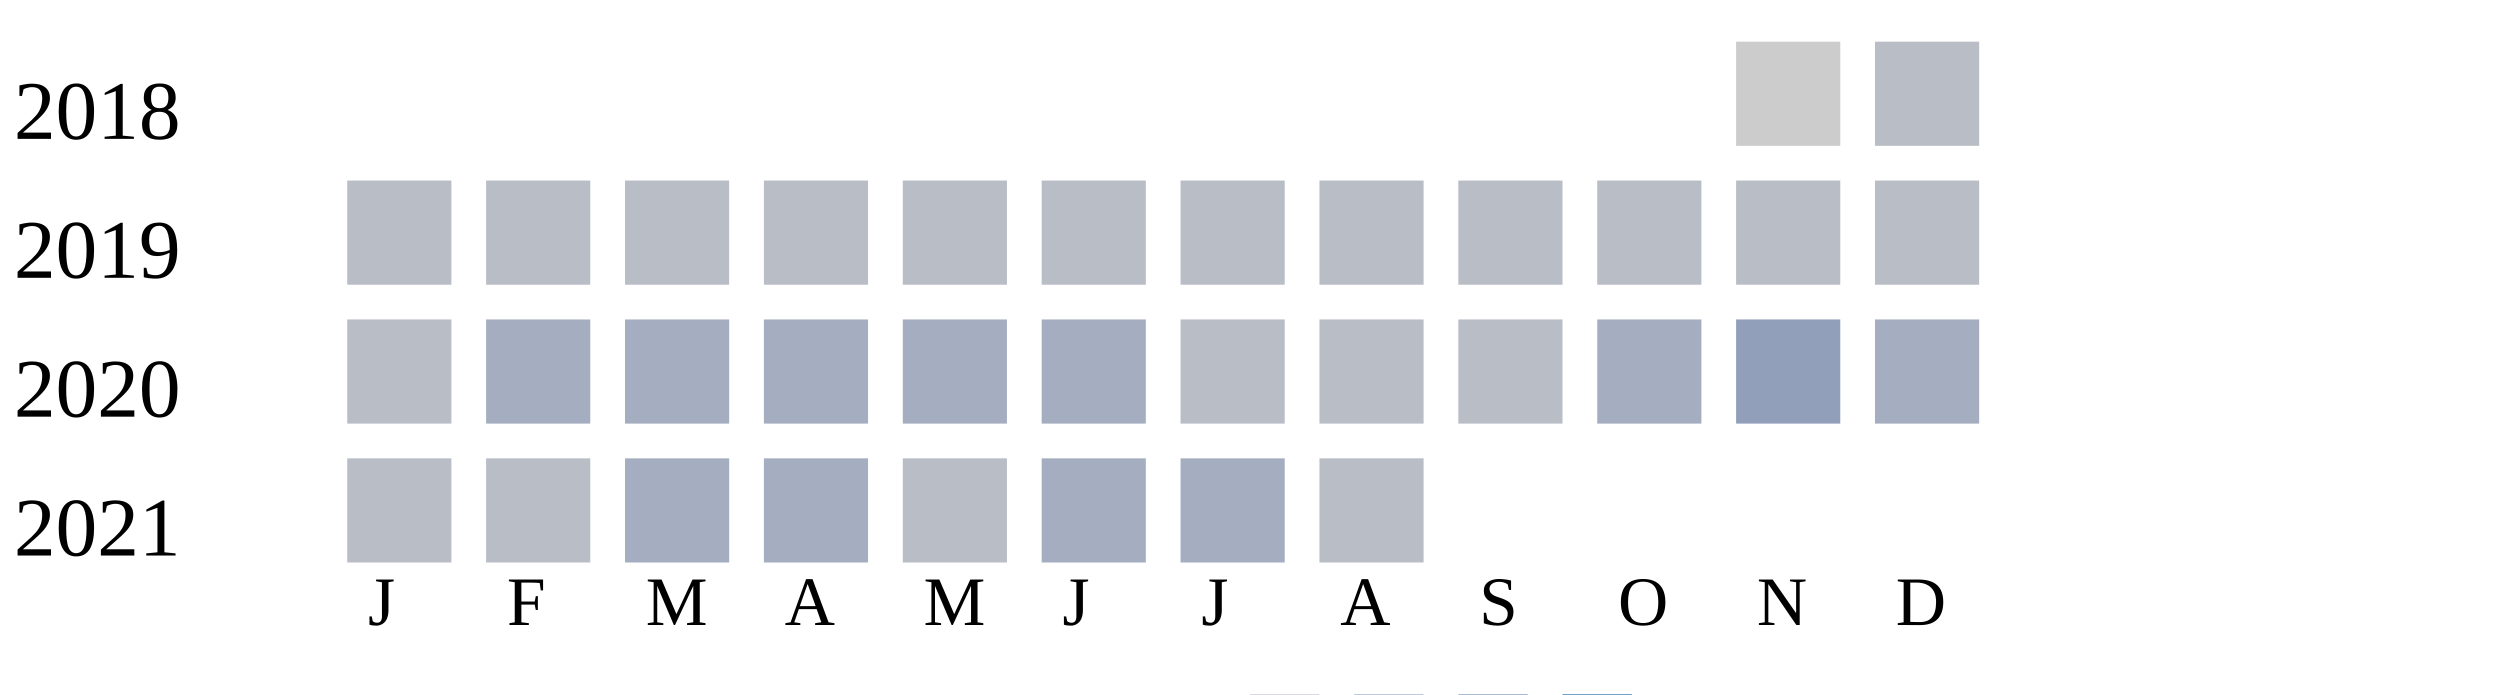
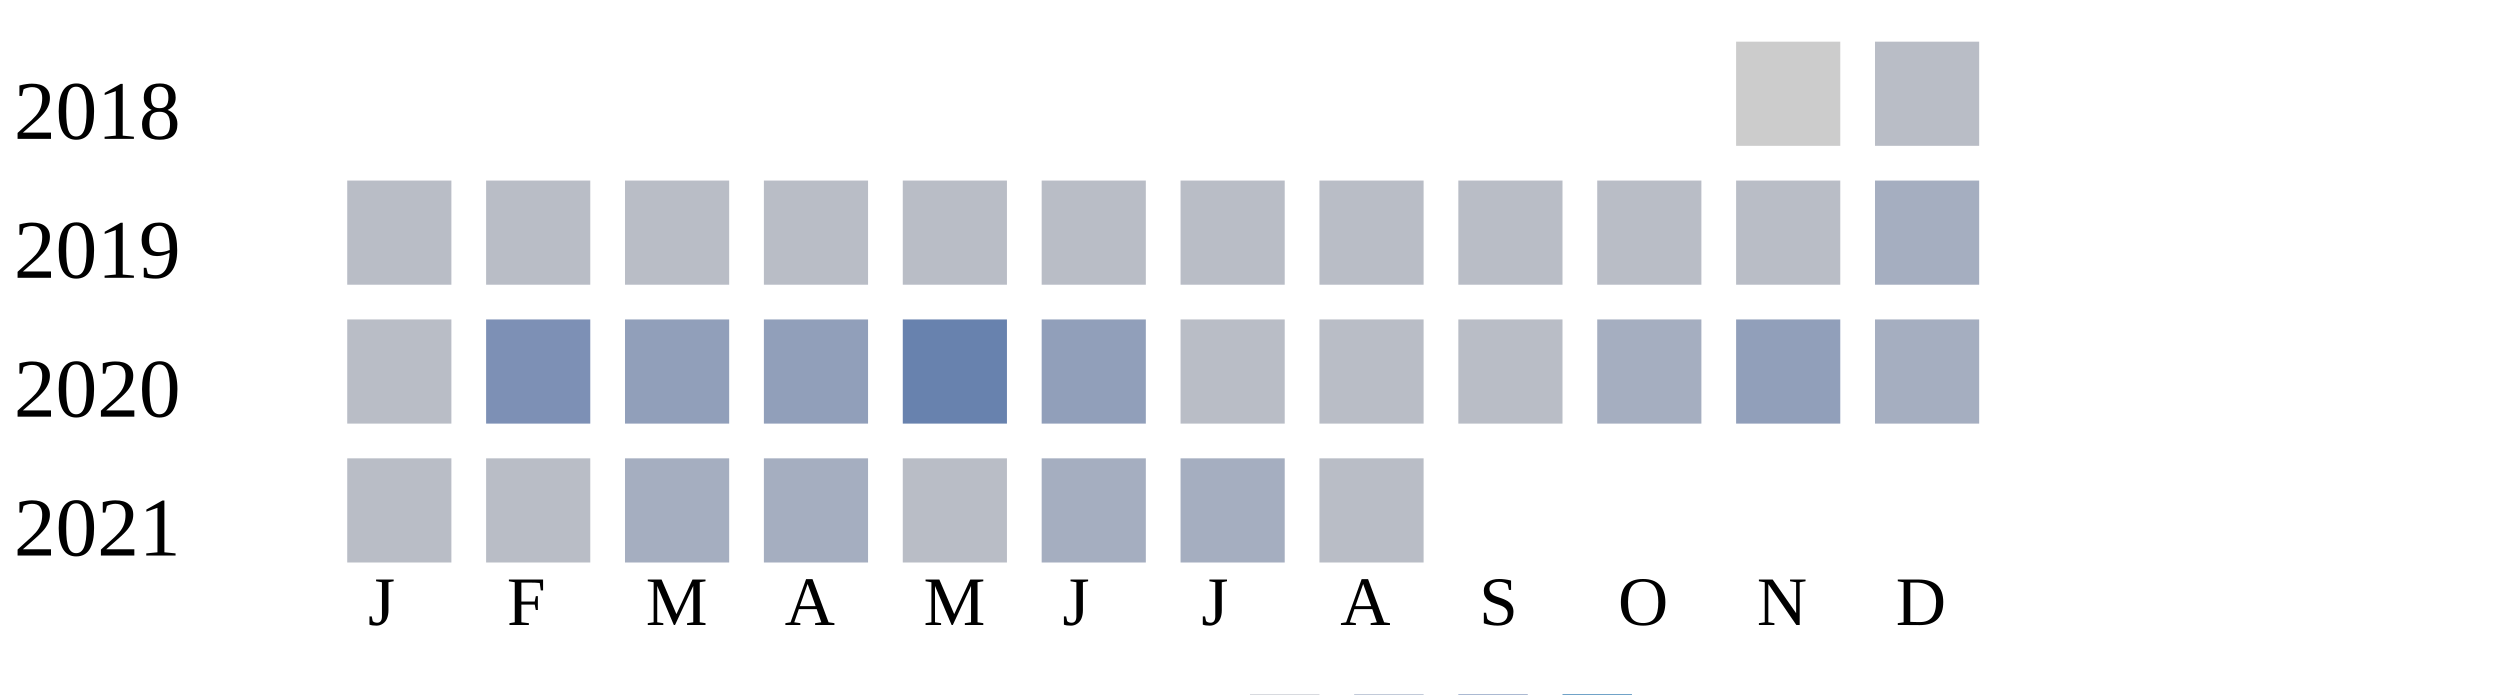
<svg xmlns="http://www.w3.org/2000/svg" width="360" height="100">
  <g transform="translate(0 0)">
    <text x="2" y="20">2018</text>
    <rect x="250" y="6" width="15" height="15" fill="#cccccc" />
    <rect x="270" y="6" width="15" height="15" fill="#b9bdc6" />
  </g>
  <g transform="translate(0 20)">
    <text x="2" y="20">2019</text>
    <rect x="50" y="6" width="15" height="15" fill="#b9bdc6" />
    <rect x="70" y="6" width="15" height="15" fill="#b9bdc6" />
    <rect x="90" y="6" width="15" height="15" fill="#b9bdc6" />
    <rect x="110" y="6" width="15" height="15" fill="#b9bdc6" />
    <rect x="130" y="6" width="15" height="15" fill="#b9bdc6" />
    <rect x="150" y="6" width="15" height="15" fill="#b9bdc6" />
    <rect x="170" y="6" width="15" height="15" fill="#b9bdc6" />
    <rect x="190" y="6" width="15" height="15" fill="#b9bdc6" />
    <rect x="210" y="6" width="15" height="15" fill="#b9bdc6" />
    <rect x="230" y="6" width="15" height="15" fill="#b9bdc6" />
    <rect x="250" y="6" width="15" height="15" fill="#b9bdc6" />
-     <rect x="270" y="6" width="15" height="15" fill="#b9bdc6" />
+     <rect x="270" y="6" width="15" height="15" fill="#a5aec0" />
  </g>
  <g transform="translate(0 40)">
    <text x="2" y="20">2020</text>
    <rect x="50" y="6" width="15" height="15" fill="#b9bdc6" />
-     <rect x="70" y="6" width="15" height="15" fill="#a5aec0" />
-     <rect x="90" y="6" width="15" height="15" fill="#a5aec0" />
-     <rect x="110" y="6" width="15" height="15" fill="#a5aec0" />
-     <rect x="130" y="6" width="15" height="15" fill="#a5aec0" />
-     <rect x="150" y="6" width="15" height="15" fill="#a5aec0" />
+     <rect x="70" y="6" width="15" height="15" fill="#7d90b5" />
+     <rect x="90" y="6" width="15" height="15" fill="#919fba" />
+     <rect x="110" y="6" width="15" height="15" fill="#919fba" />
+     <rect x="130" y="6" width="15" height="15" fill="#6882ae" />
+     <rect x="150" y="6" width="15" height="15" fill="#919fba" />
    <rect x="170" y="6" width="15" height="15" fill="#b9bdc6" />
    <rect x="190" y="6" width="15" height="15" fill="#b9bdc6" />
    <rect x="210" y="6" width="15" height="15" fill="#b9bdc6" />
    <rect x="230" y="6" width="15" height="15" fill="#a5aec0" />
    <rect x="250" y="6" width="15" height="15" fill="#919fba" />
    <rect x="270" y="6" width="15" height="15" fill="#a5aec0" />
  </g>
  <g transform="translate(0 60)">
    <text x="2" y="20">2021</text>
    <rect x="50" y="6" width="15" height="15" fill="#b9bdc6" />
    <rect x="70" y="6" width="15" height="15" fill="#b9bdc6" />
    <rect x="90" y="6" width="15" height="15" fill="#a5aec0" />
    <rect x="110" y="6" width="15" height="15" fill="#a5aec0" />
    <rect x="130" y="6" width="15" height="15" fill="#b9bdc6" />
    <rect x="150" y="6" width="15" height="15" fill="#a5aec0" />
    <rect x="170" y="6" width="15" height="15" fill="#a5aec0" />
    <rect x="190" y="6" width="15" height="15" fill="#b9bdc6" />
  </g>
  <text style="font-size: 10px; text-align: center" x="53" y="90">J</text>
  <text style="font-size: 10px; text-align: center" x="73" y="90">F</text>
  <text style="font-size: 10px; text-align: center" x="93" y="90">M</text>
  <text style="font-size: 10px; text-align: center" x="113" y="90">A</text>
  <text style="font-size: 10px; text-align: center" x="133" y="90">M</text>
  <text style="font-size: 10px; text-align: center" x="153" y="90">J</text>
  <text style="font-size: 10px; text-align: center" x="173" y="90">J</text>
  <text style="font-size: 10px; text-align: center" x="193" y="90">A</text>
  <text style="font-size: 10px; text-align: center" x="213" y="90">S</text>
  <text style="font-size: 10px; text-align: center" x="233" y="90">O</text>
  <text style="font-size: 10px; text-align: center" x="253" y="90">N</text>
  <text style="font-size: 10px; text-align: center" x="273" y="90">D</text>
  <text style="font-size: 10px;" x="155" y="109">Less</text>
  <rect fill="#b9bdc6" width="10" height="10" x="180" y="100" />
  <rect fill="#919fba" width="10" height="10" x="195" y="100" />
  <rect fill="#6882ae" width="10" height="10" x="210" y="100" />
  <rect fill="#005a9c" width="10" height="10" x="225" y="100" />
  <text x="240" y="109" style="font-size: 10px;">More</text>
</svg>
